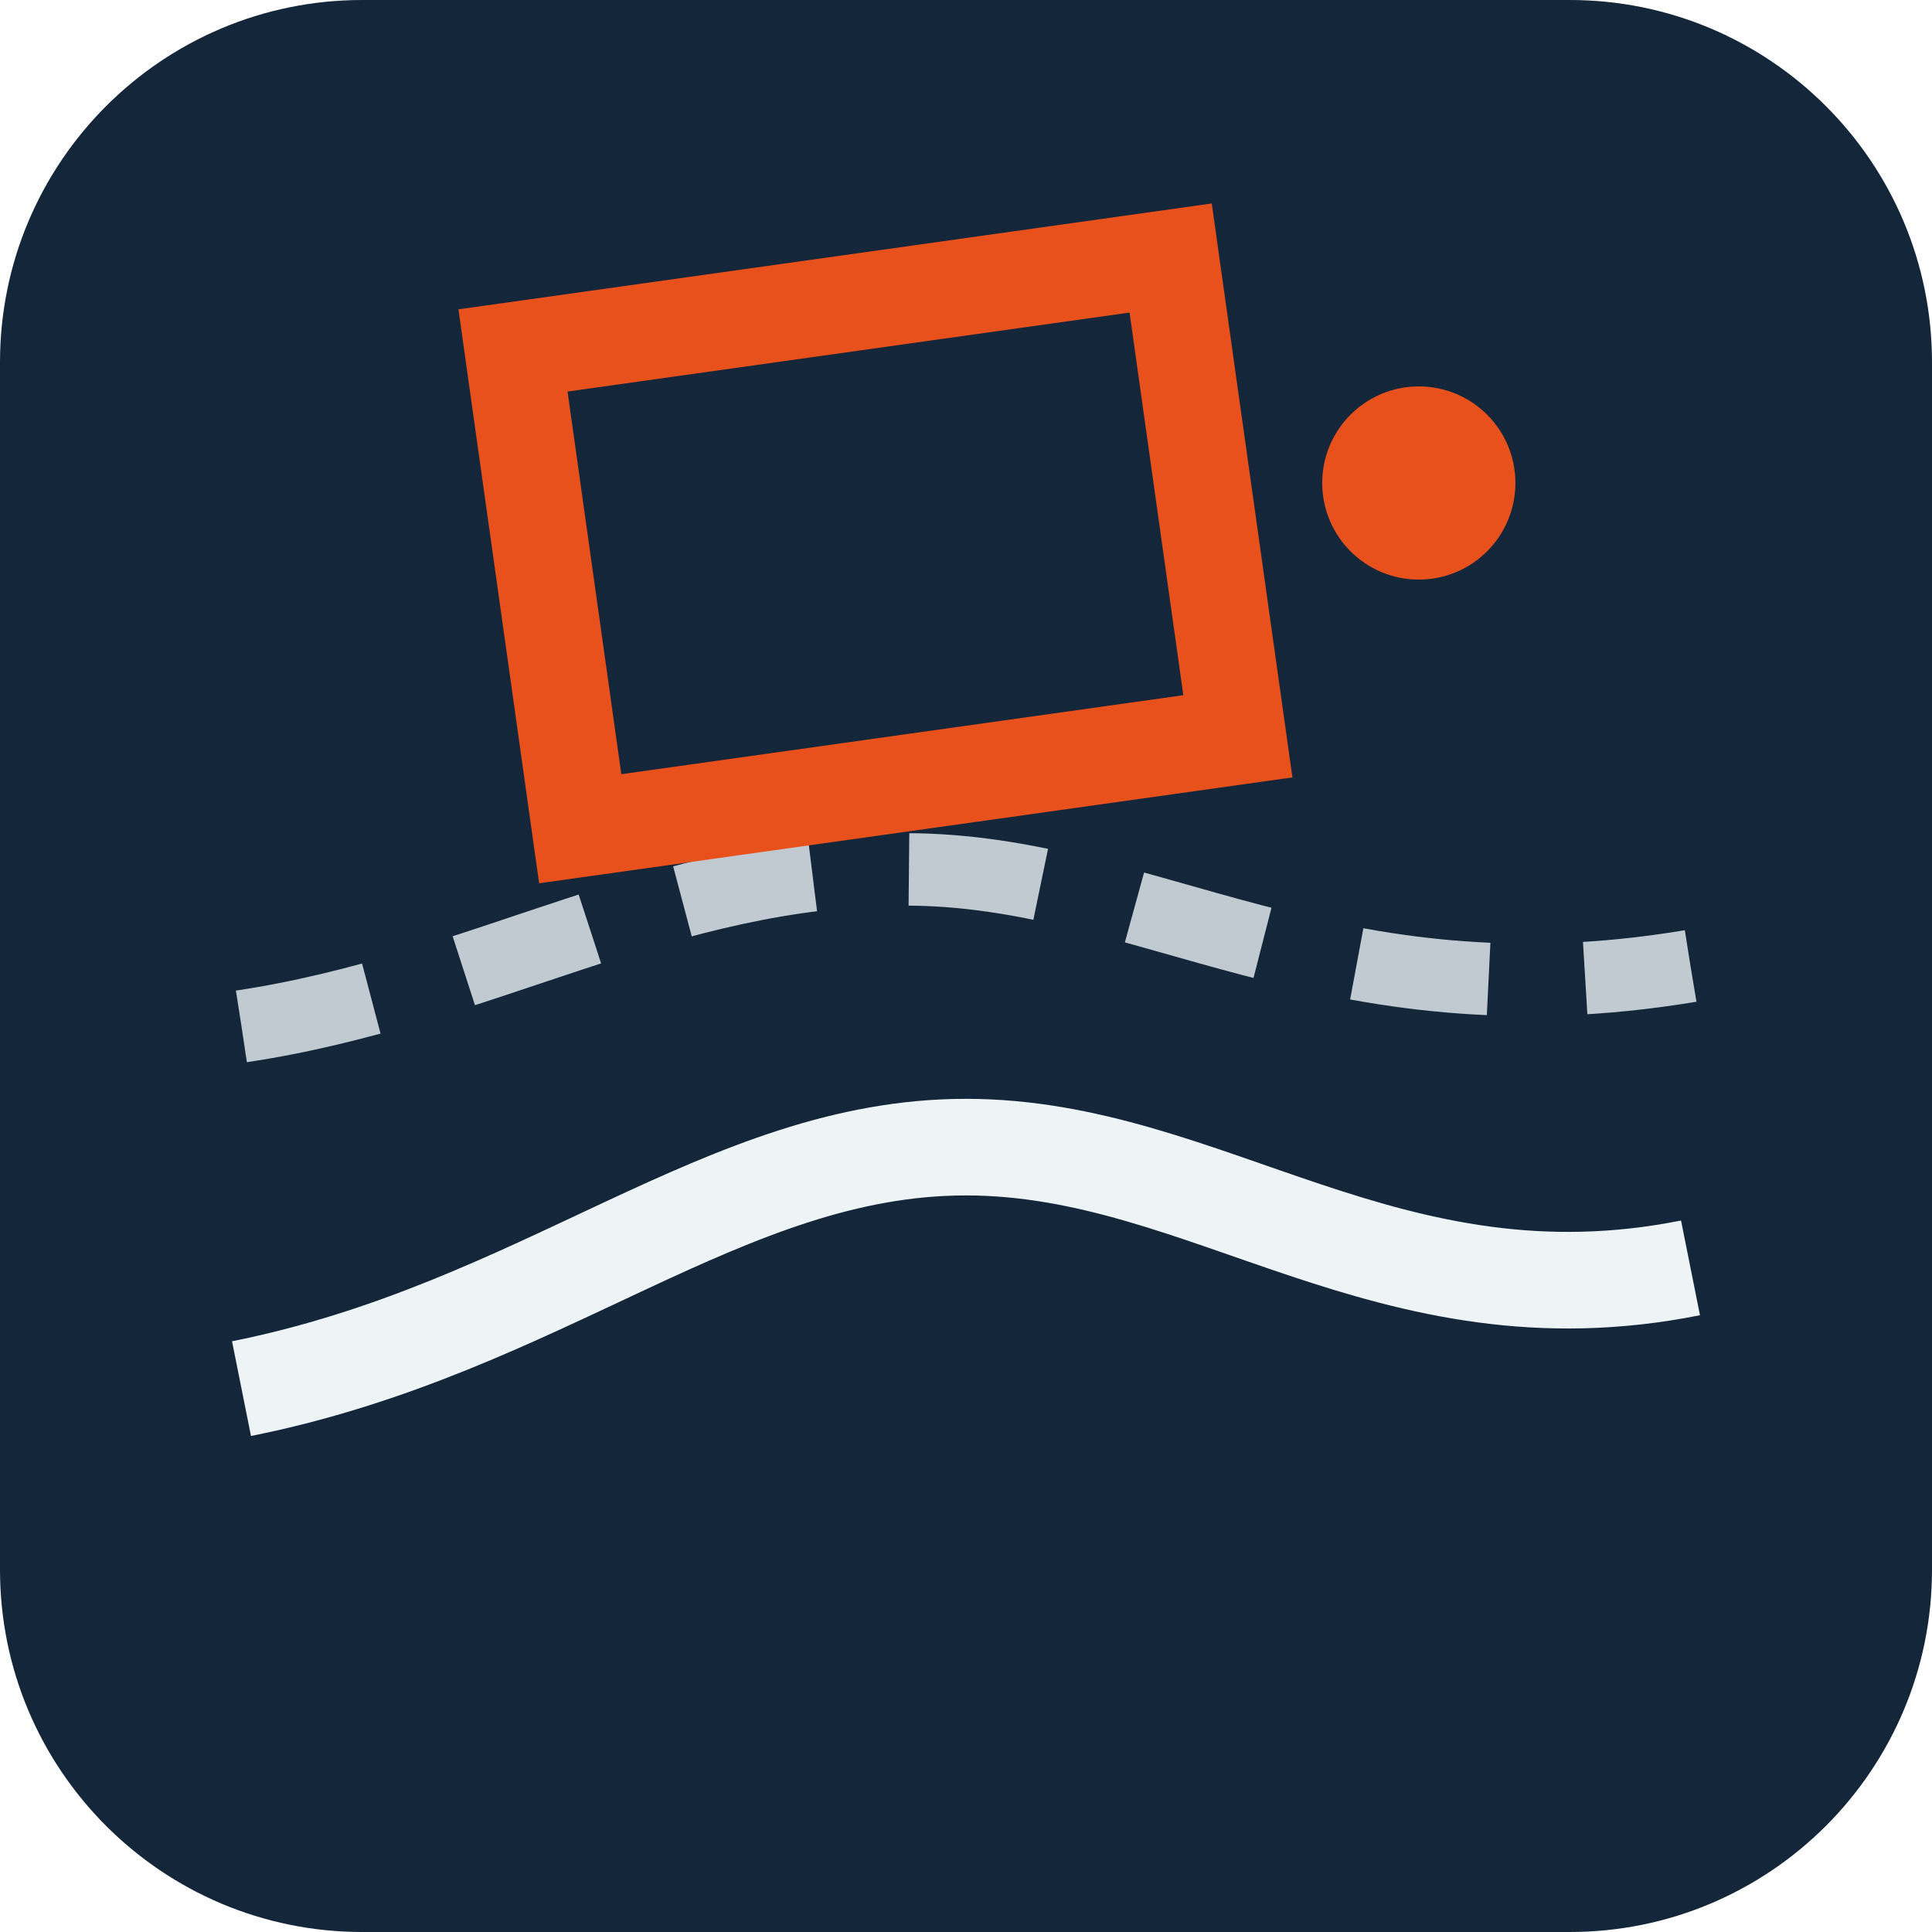
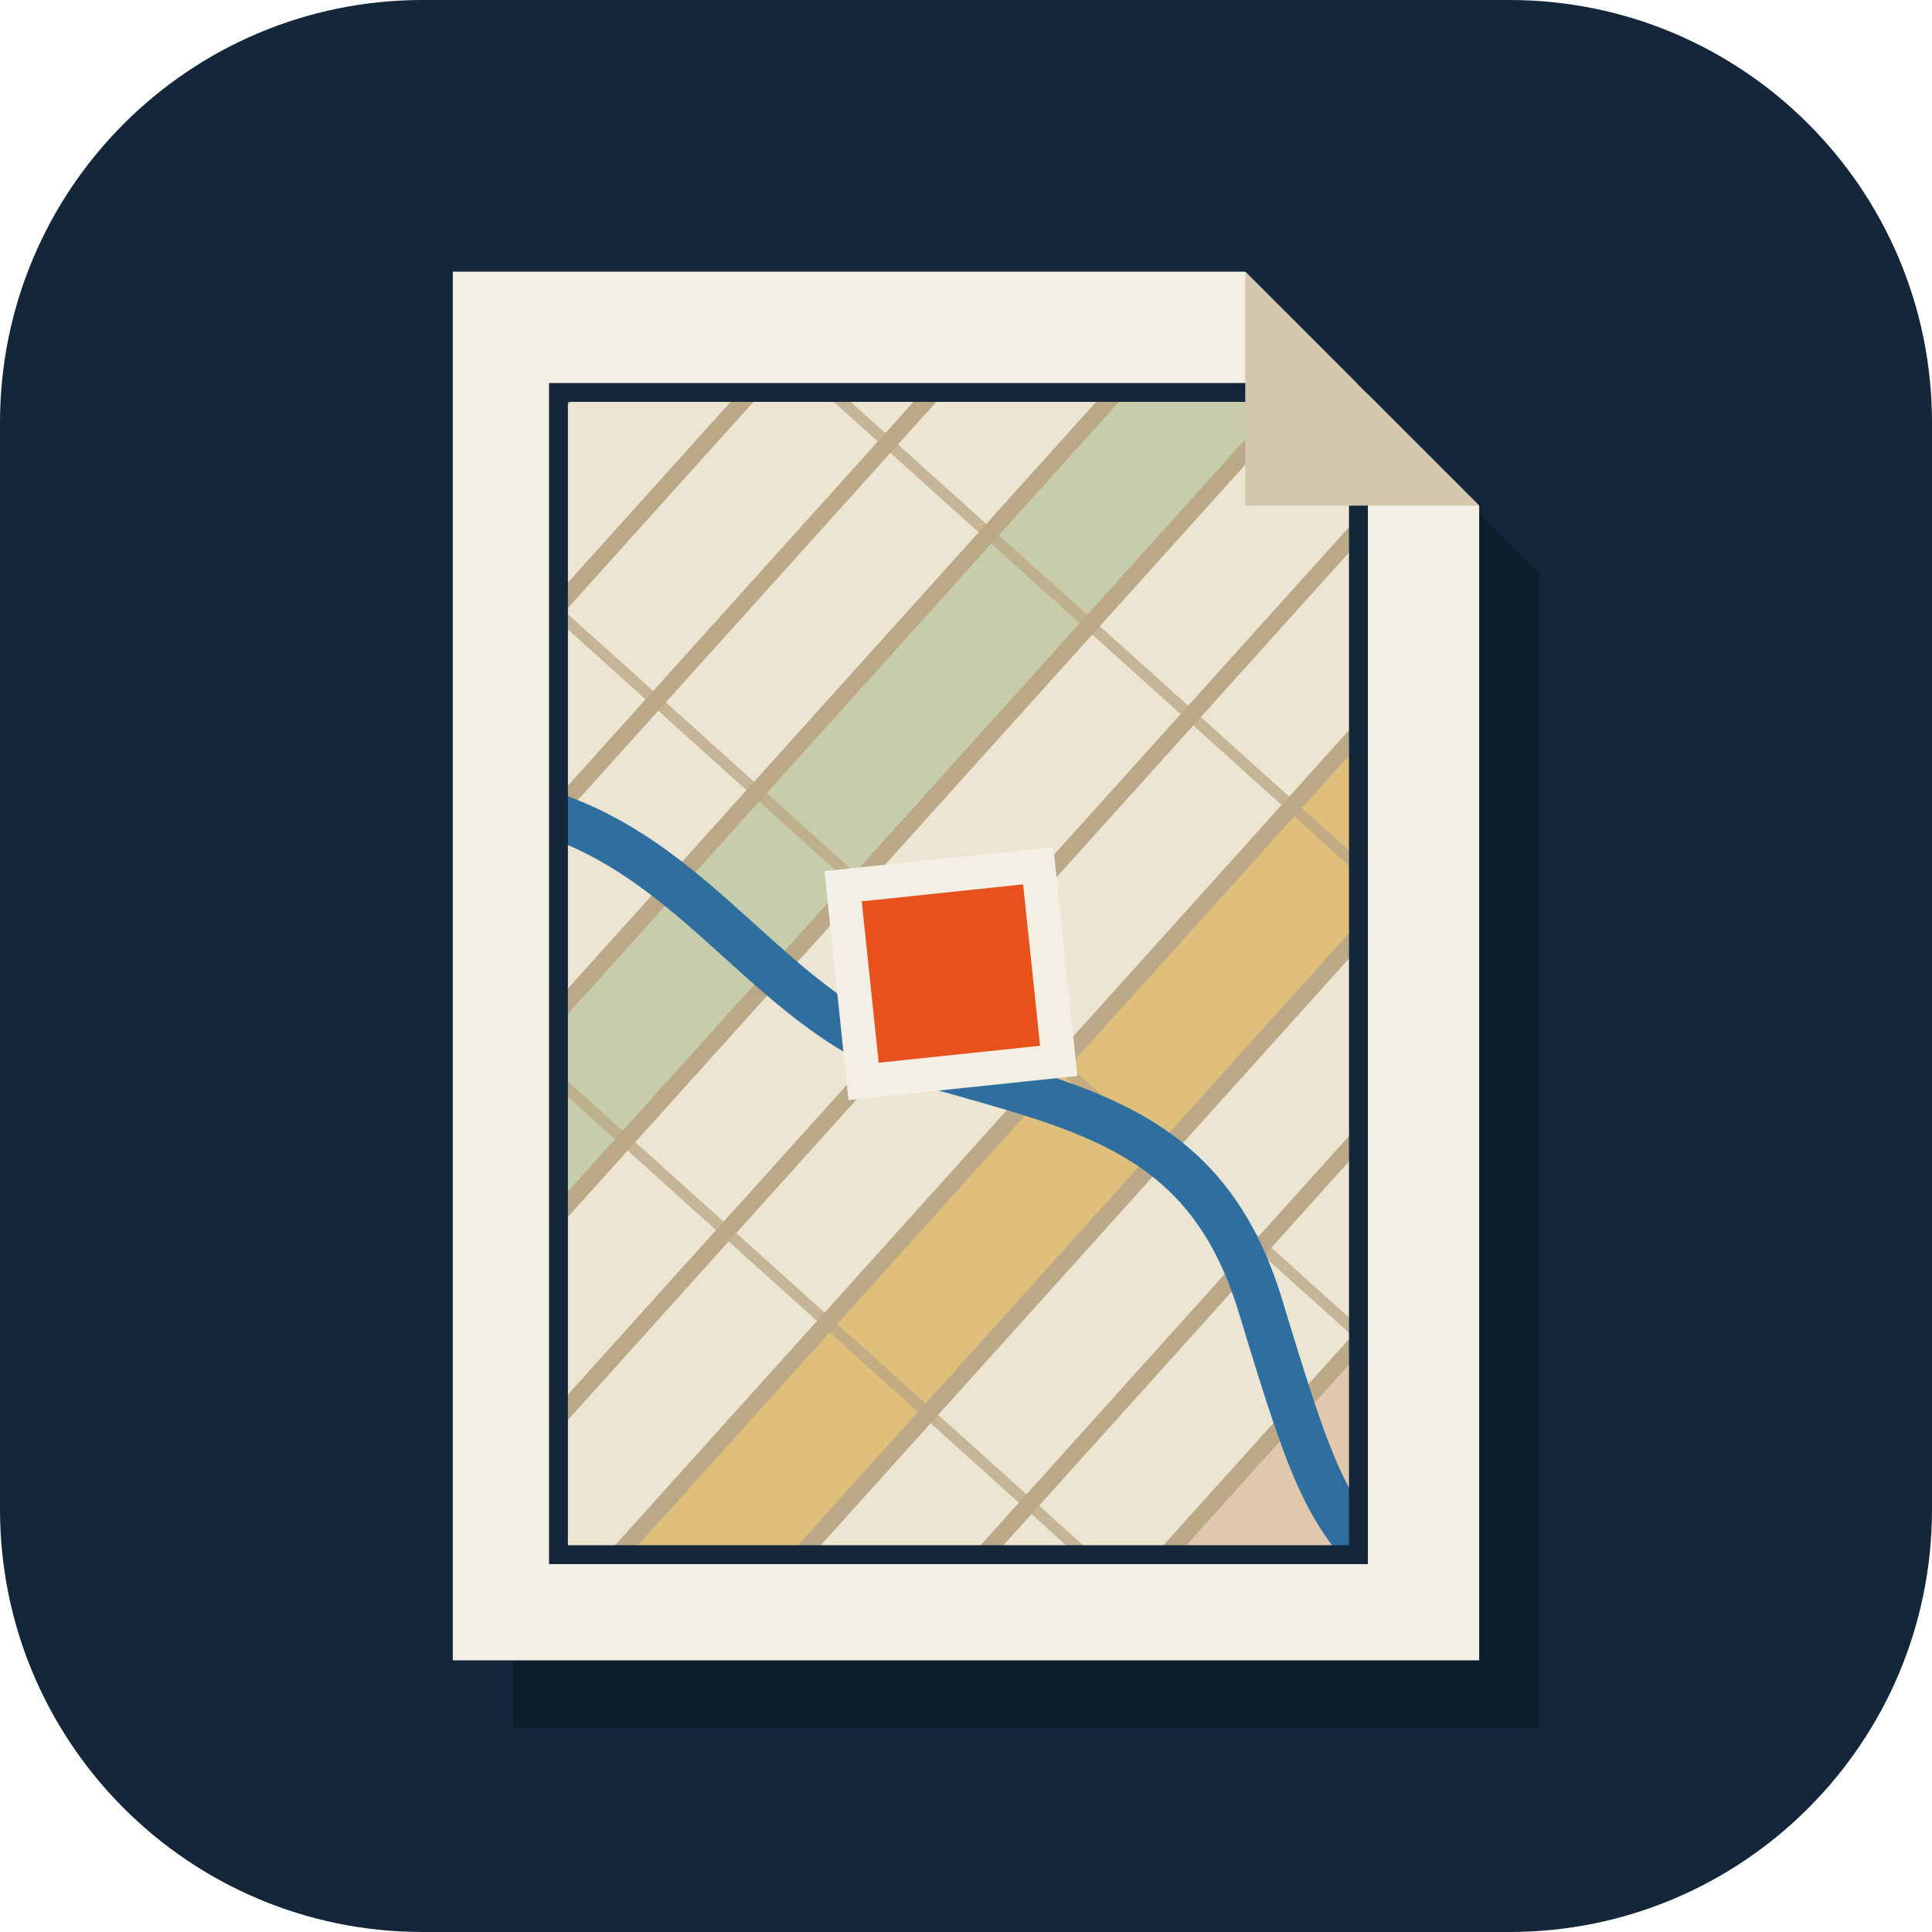
- <svg xmlns="http://www.w3.org/2000/svg" viewBox="0 0 32 32">
-   <rect width="32" height="32" rx="6" fill="#14263a" />
-   <path d="M4 23c5-1 8-4 12-4s7 3 12 2" fill="none" stroke="#eef3f6" stroke-width="1.6" />
-   <path d="M4 17c4-.6 7-2.6 11-2.6S22 17 28 16" fill="none" stroke="#eef3f6" stroke-width="1.2" stroke-dasharray="2.2 1.6" opacity=".8" />
-   <rect x="9" y="5" width="11" height="8" fill="none" stroke="#e8501c" stroke-width="1.6" transform="rotate(-8 14.5 9)" />
-   <circle cx="23.5" cy="8" r="1.6" fill="#e8501c" />
+ <svg xmlns="http://www.w3.org/2000/svg" viewBox="0 0 512 512">
+   <defs>
+     <clipPath id="nl">
+       <rect x="148" y="104" width="212" height="308" />
+     </clipPath>
+   </defs>
+   <rect width="512" height="512" rx="112" fill="#14263a" />
+   <g>
+     <path d="M136 90H346L408 152V458H136Z" fill="#06111b" opacity=".45" />
+     <path d="M120 72H330L392 134V440H120Z" fill="#f3efe4" />
+     <g clip-path="url(#nl)">
+       <rect x="148" y="104" width="212" height="308" fill="#ece5d3" />
+       <path d="M-0.3 594.2L561.8 -30.0L588.5 -5.9L26.5 618.3Z" fill="#d9a441" opacity=".6" />
+       <path d="M-80.5 521.9L481.5 -102.3L508.3 -78.2L-53.8 546.0Z" fill="#a9b98a" opacity=".55" />
+       <path d="M80.0 666.5L642.0 42.2L668.8 66.3L106.7 690.6Z" fill="#c98f6a" opacity=".35" />
+       <g stroke="#bba886" stroke-width="4.5" fill="none">
+         <path d="M-214.3 401.5L347.8 -222.7" />
+         <path d="M-187.6 425.6L374.5 -198.7" />
+         <path d="M-160.8 449.7L401.3 -174.6" />
+         <path d="M-134.0 473.8L428.0 -150.5" />
+         <path d="M-107.3 497.9L454.8 -126.4" />
+         <path d="M-80.5 521.9L481.5 -102.3" />
+         <path d="M-53.8 546.0L508.3 -78.2" />
+         <path d="M-27.0 570.1L535.0 -54.1" />
+         <path d="M-0.3 594.2L561.8 -30.0" />
+         <path d="M26.5 618.3L588.5 -5.9" />
+         <path d="M53.2 642.4L615.3 18.1" />
+         <path d="M80.0 666.5L642.0 42.2" />
+         <path d="M106.7 690.6L668.8 66.3" />
+         <path d="M133.5 714.7L695.6 90.4" />
+         <path d="M160.2 738.7L722.3 114.5" />
+       </g>
+       <g stroke="#bba886" stroke-width="3" fill="none" opacity=".8">
+         <path d="M-232.4 191.4L391.8 753.5" />
+         <path d="M-170.8 123.1L453.4 685.1" />
+         <path d="M-109.3 54.7L515.0 616.8" />
+         <path d="M-47.7 -13.7L576.5 548.4" />
+         <path d="M13.8 -82.0L638.1 480.0" />
+         <path d="M75.4 -150.4L699.6 411.7" />
+         <path d="M137.0 -218.8L761.2 343.3" />
+       </g>
+       <path d="M140 214 C186 226 204 270 246 282 S320 300 334 346 S352 404 372 420" stroke="#2f6f9f" stroke-width="12" fill="none" stroke-linecap="round" />
+     </g>
+     <rect x="148" y="104" width="212" height="308" fill="none" stroke="#14263a" stroke-width="5" />
+     <path d="M330 72V134H392Z" fill="#d3c7ae" />
+     <rect x="226" y="232" width="52" height="52" fill="#e8501c" stroke="#f3efe4" stroke-width="9" transform="rotate(-6 252 258)" />
+   </g>
</svg>
